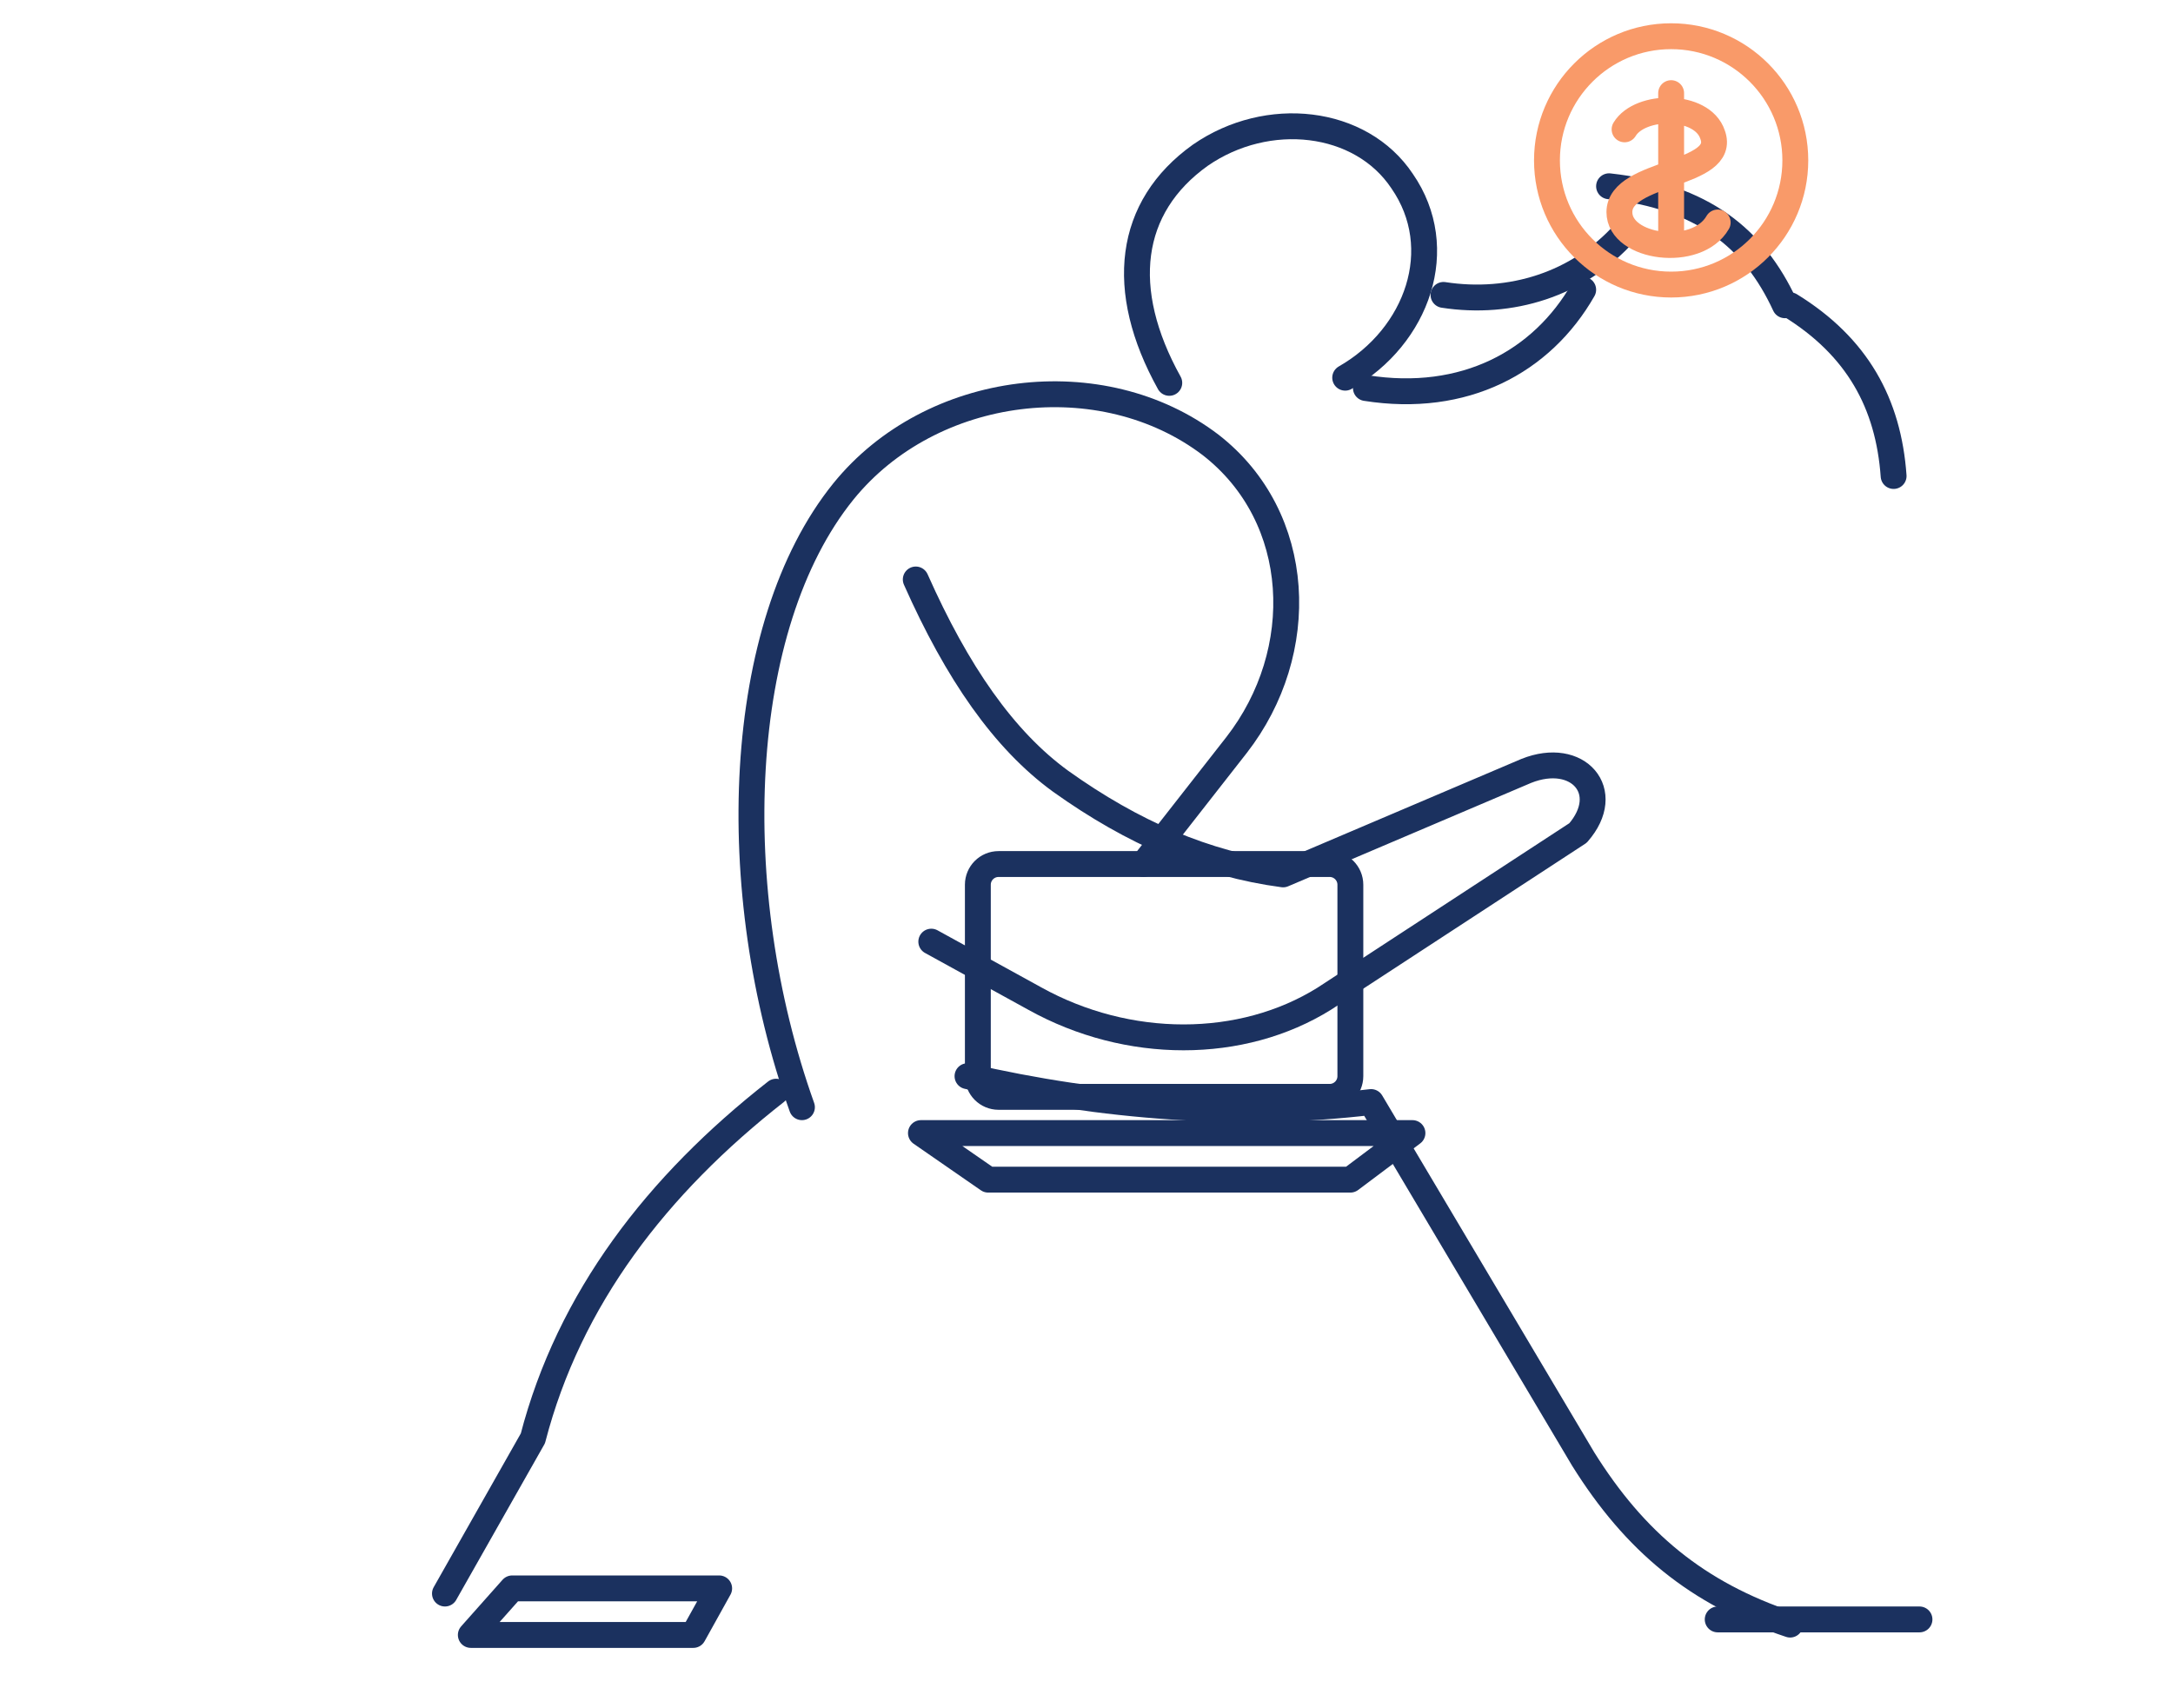
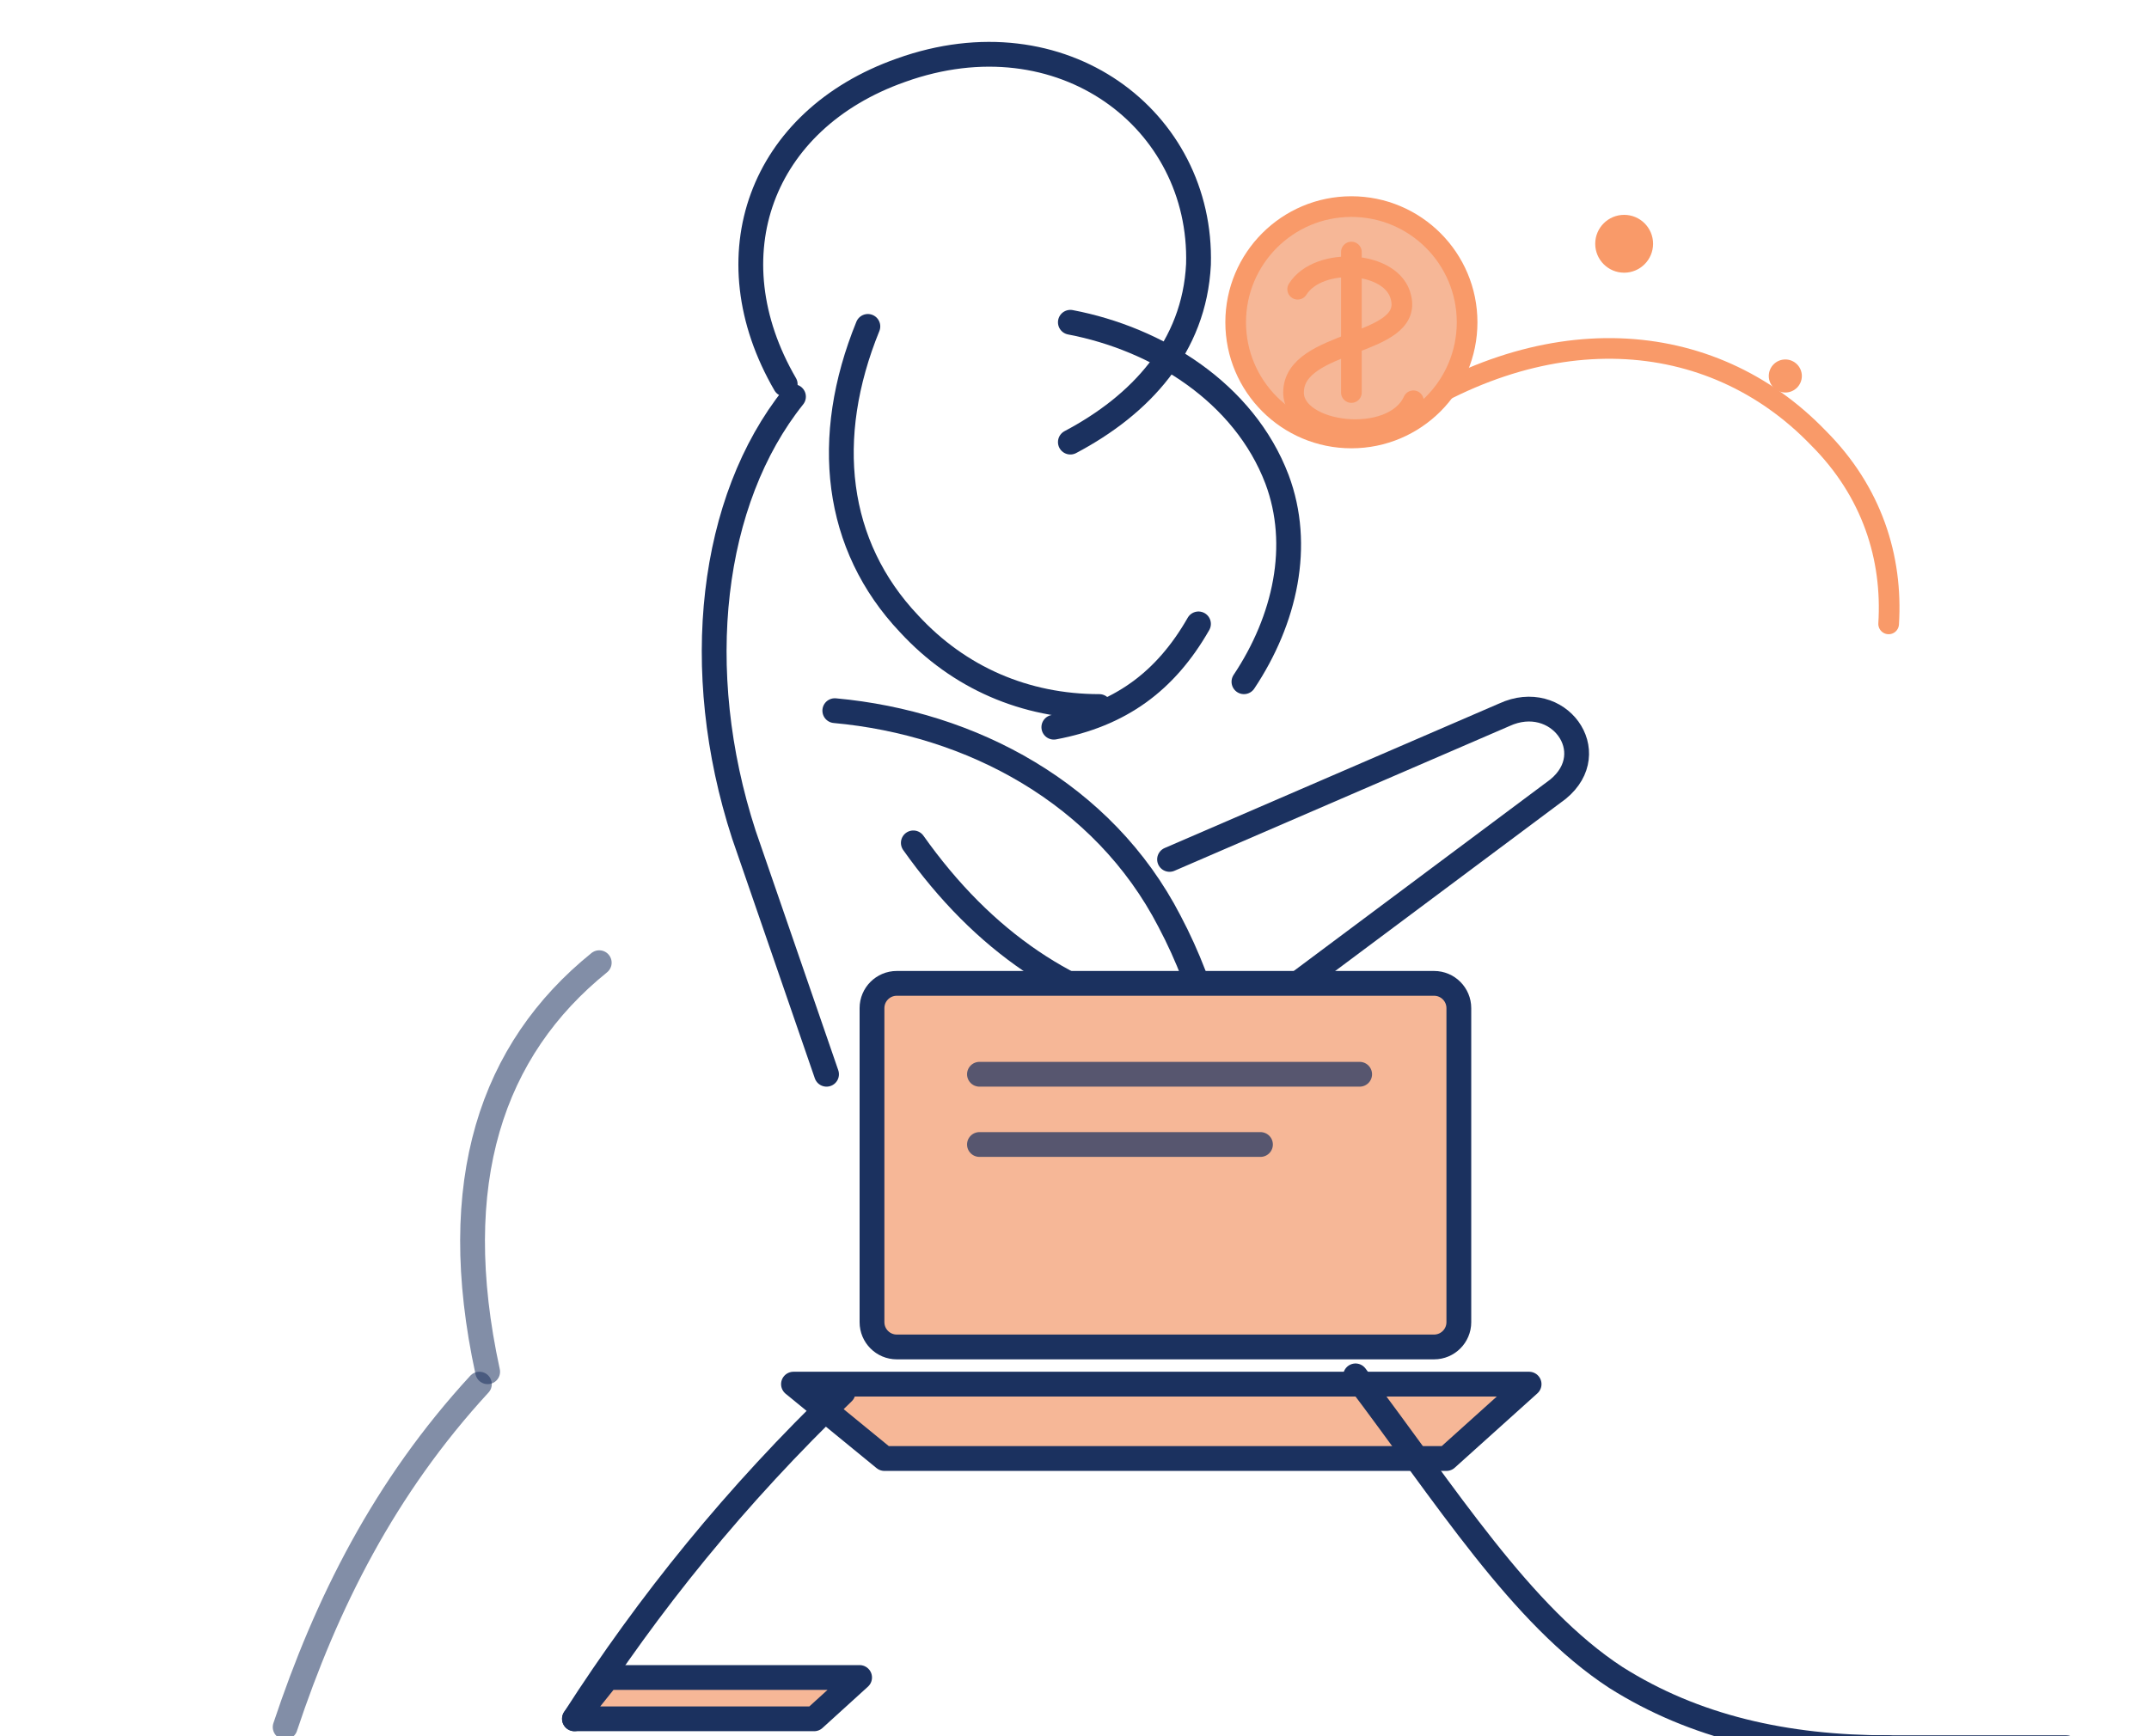
- <svg xmlns="http://www.w3.org/2000/svg" viewBox="0 0 420 330" fill="none">
-   <g stroke="#1b315f" stroke-width="5" stroke-linecap="round" stroke-linejoin="round">
-     <path d="M155 214c-15-42-13-93 8-119 17-21 50-25 71-9 18 14 19 40 5 58l-18 23" />
-     <path d="M177 112c8 18 17 31 28 39 14 10 28 16 43 18l47-20c10-4 17 4 10 12l-49 32c-16 10-38 10-56 0l-20-11" />
-     <path d="M150 211c-23 18-40 40-47 67l-17 30" />
-     <path d="M187 208c26 6 53 8 78 5l41 69c10 16 22 26 40 32" />
-     <path d="M99 307h40l-5 9H91z" />
-     <path d="M332 313h39" />
-     <rect x="189" y="167" width="72" height="45" rx="4" />
-     <path d="M178 219h95l-12 9h-70z" />
-     <path d="M226 74c-10-18-8-34 6-44 13-9 31-7 39 5 9 13 3 30-11 38" />
-     <path d="M264 75c19 3 34-5 42-19" />
-     <path d="M279 57c13 2 26-2 35-12" />
-     <path d="M311 36c18 2 28 10 34 23" />
-     <path d="M346 59c13 8 19 19 20 33" />
+ <svg xmlns="http://www.w3.org/2000/svg" viewBox="0 0 520 420" fill="none" role="img" aria-labelledby="title desc">
+   <g stroke="#1b315f" stroke-width="6" stroke-linecap="round" stroke-linejoin="round">
+     <path d="M190 93c-18-31-6-64 28-76 39-14 73 12 72 47-1 20-14 34-31 43" />
+     <path d="M259 78c21 4 42 17 50 38 6 16 2 34-8 49" />
+     <path d="M210 79c-11 27-8 53 10 72 12 13 28 20 46 20" />
+     <path d="M192 96c-20 25-25 66-12 106l20 58" />
+     <path d="M290 151c-8 14-19 22-35 25" />
+     <path d="M202 172c33 3 65 20 81 51 9 17 13 35 16 54" />
+     <path d="M283 208l81-35c13-6 24 9 13 18l-75 56" />
+     <path d="M221 204c17 24 38 38 63 43 20 4 38 1 55-8" />
+     <rect x="211" y="238" width="142" height="88" rx="6" fill="#f6b797" />
+     <path d="M192 335h178l-20 18H214z" fill="#f6b797" />
+     <path d="M237 260h92M237 277h68" opacity=".72" />
+     <path d="M204 337c-26 25-47 51-65 79" />
+     <path d="M139 416h58l11-10h-61z" fill="#f6b797" />
+     <path d="M328 333c22 29 40 58 63 73 19 12 41 17 66 17" />
+     <path d="M448 423h52" />
+     <path d="M118 332c-10-46 1-78 27-99" opacity=".55" />
+     <path d="M116 335c-23 25-37 53-47 83" opacity=".55" />
  </g>
  <g stroke="#f99a69" stroke-width="5" stroke-linecap="round" stroke-linejoin="round">
-     <circle cx="323" cy="31" r="24" />
-     <path d="M323 18v27M314 25c3-5 15-5 17 1 3 8-18 7-18 15 0 7 15 9 19 2" />
+     <path d="M334 104c39-28 80-25 106 2 13 13 18 29 17 45" />
+     <circle cx="327" cy="78" r="28" fill="#f6b797" />
+     <path d="M327 61v34M314 70c5-8 23-7 25 2 3 12-26 10-26 23 0 10 24 13 29 2" />
+     <circle cx="393" cy="59" r="7" fill="#f99a69" stroke="none" />
+     <circle cx="432" cy="91" r="4" fill="#f99a69" stroke="none" />
  </g>
</svg>
